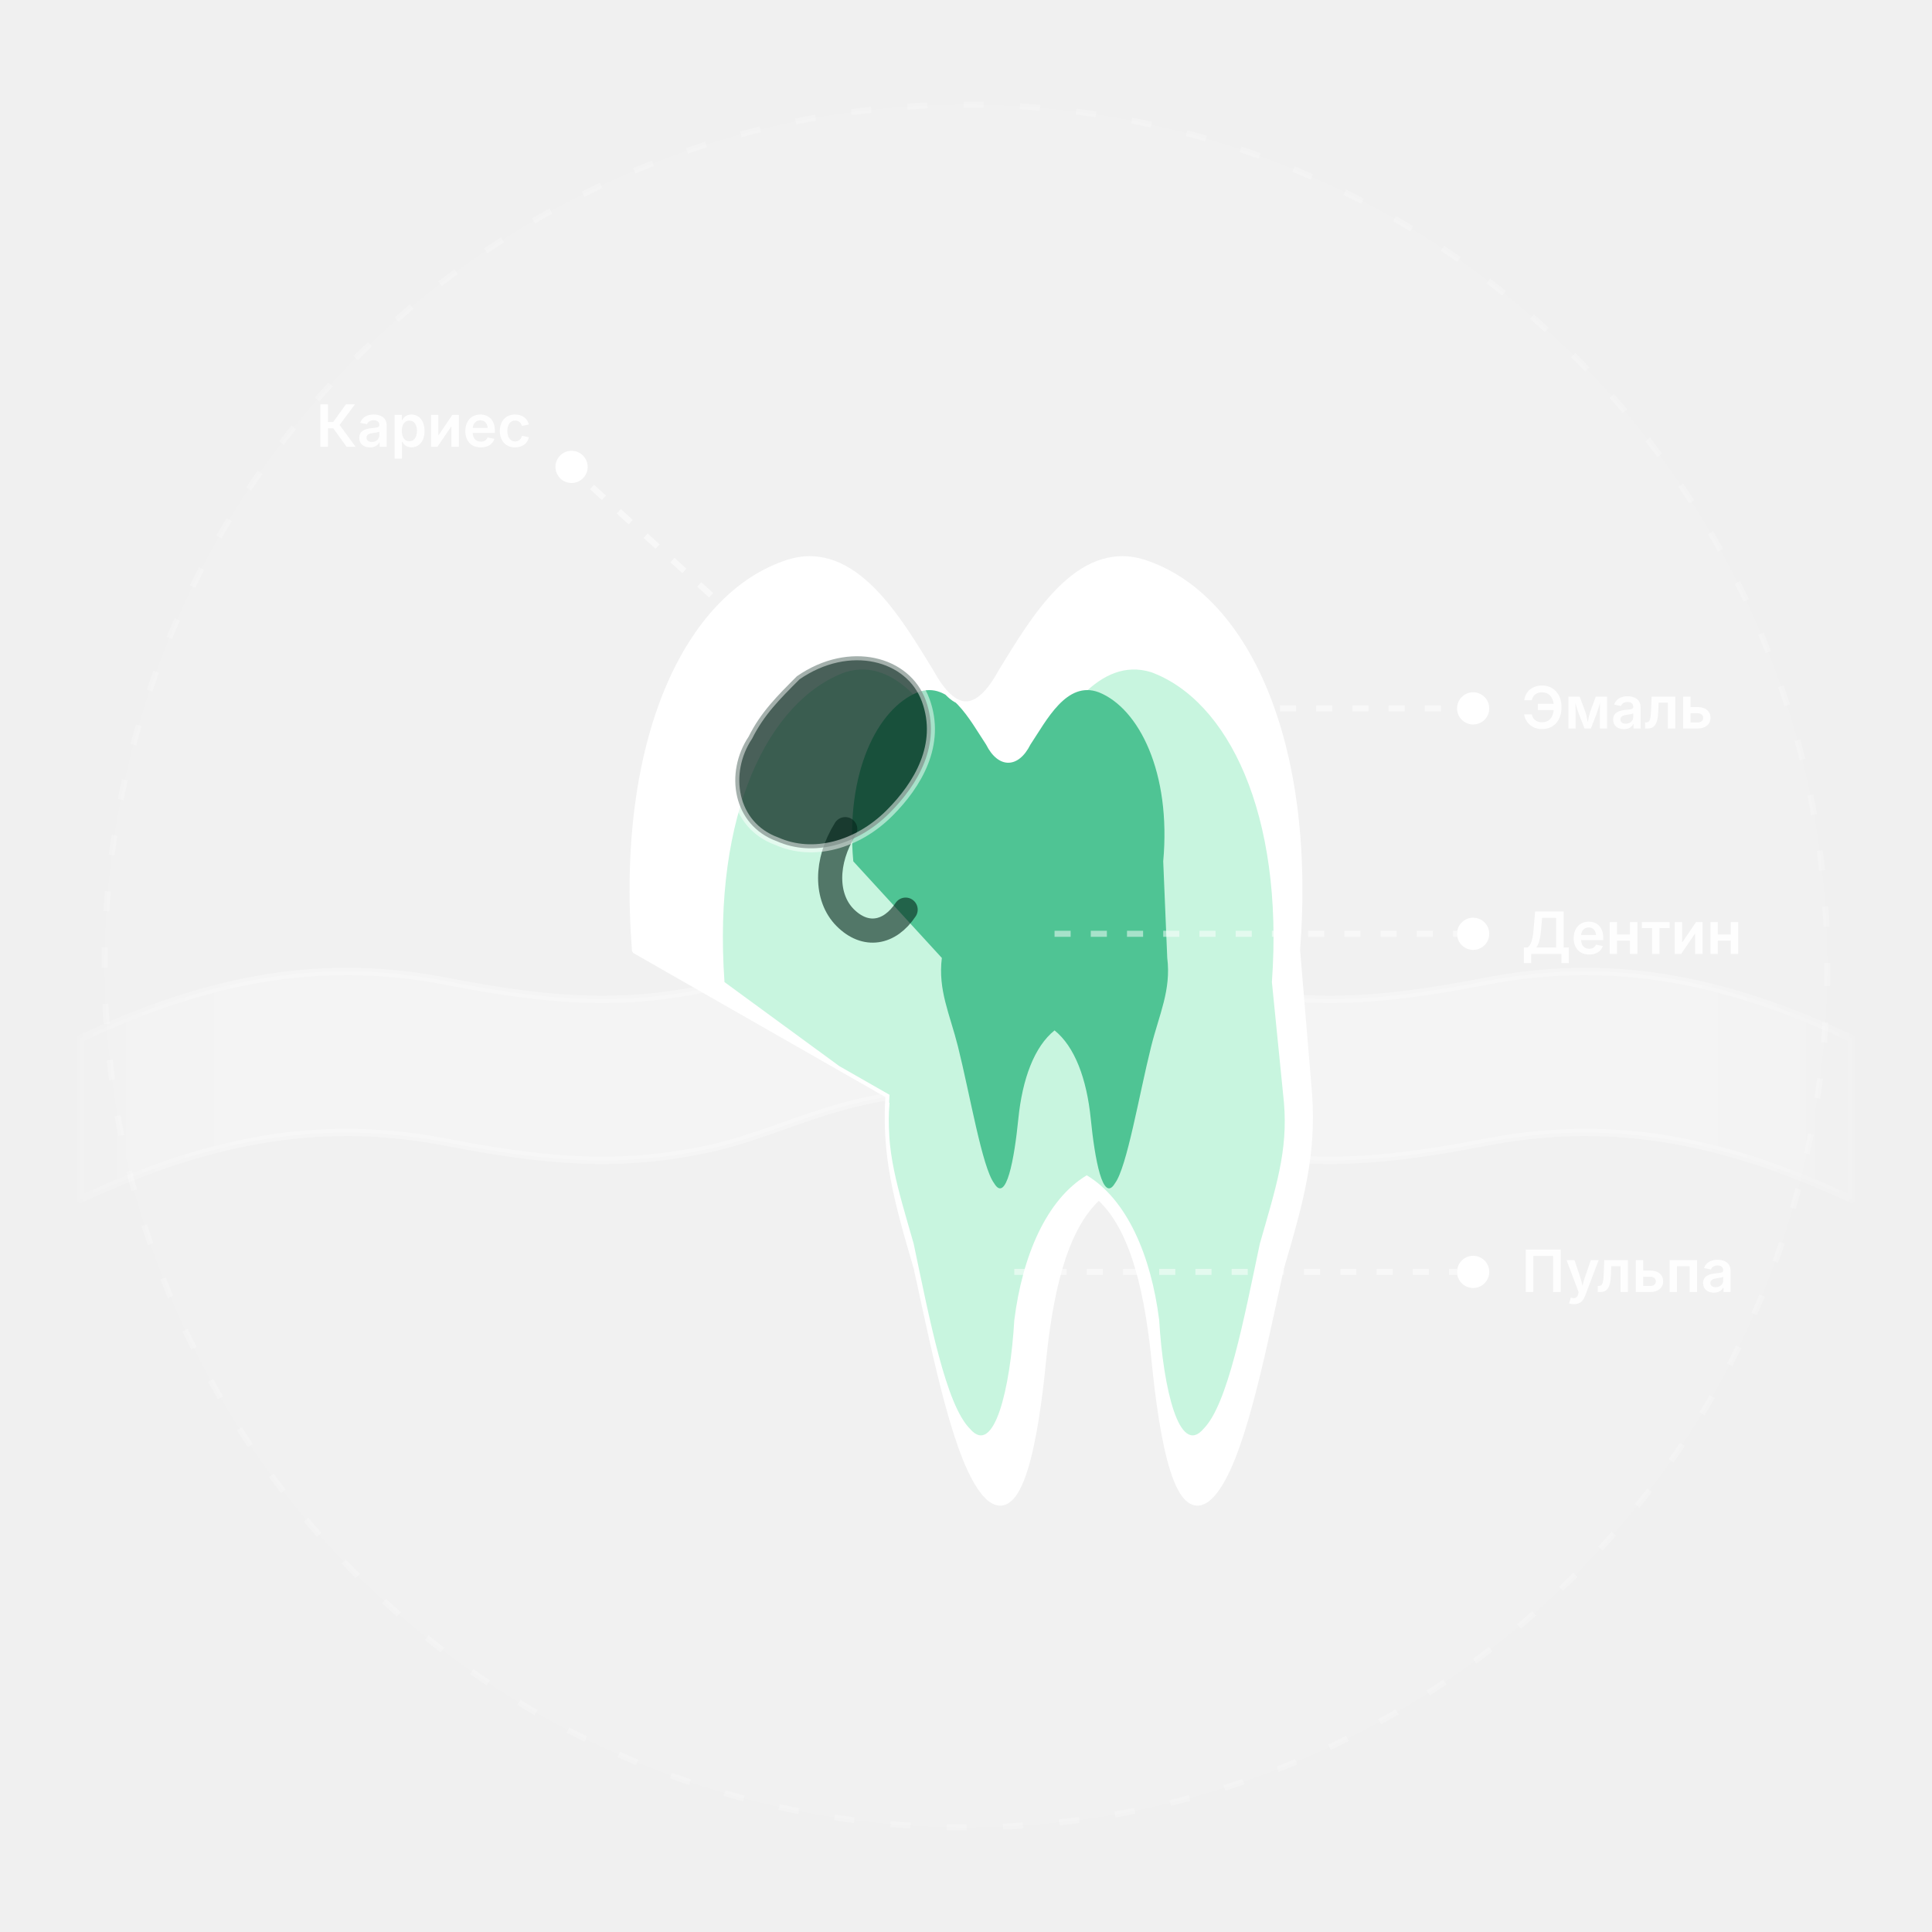
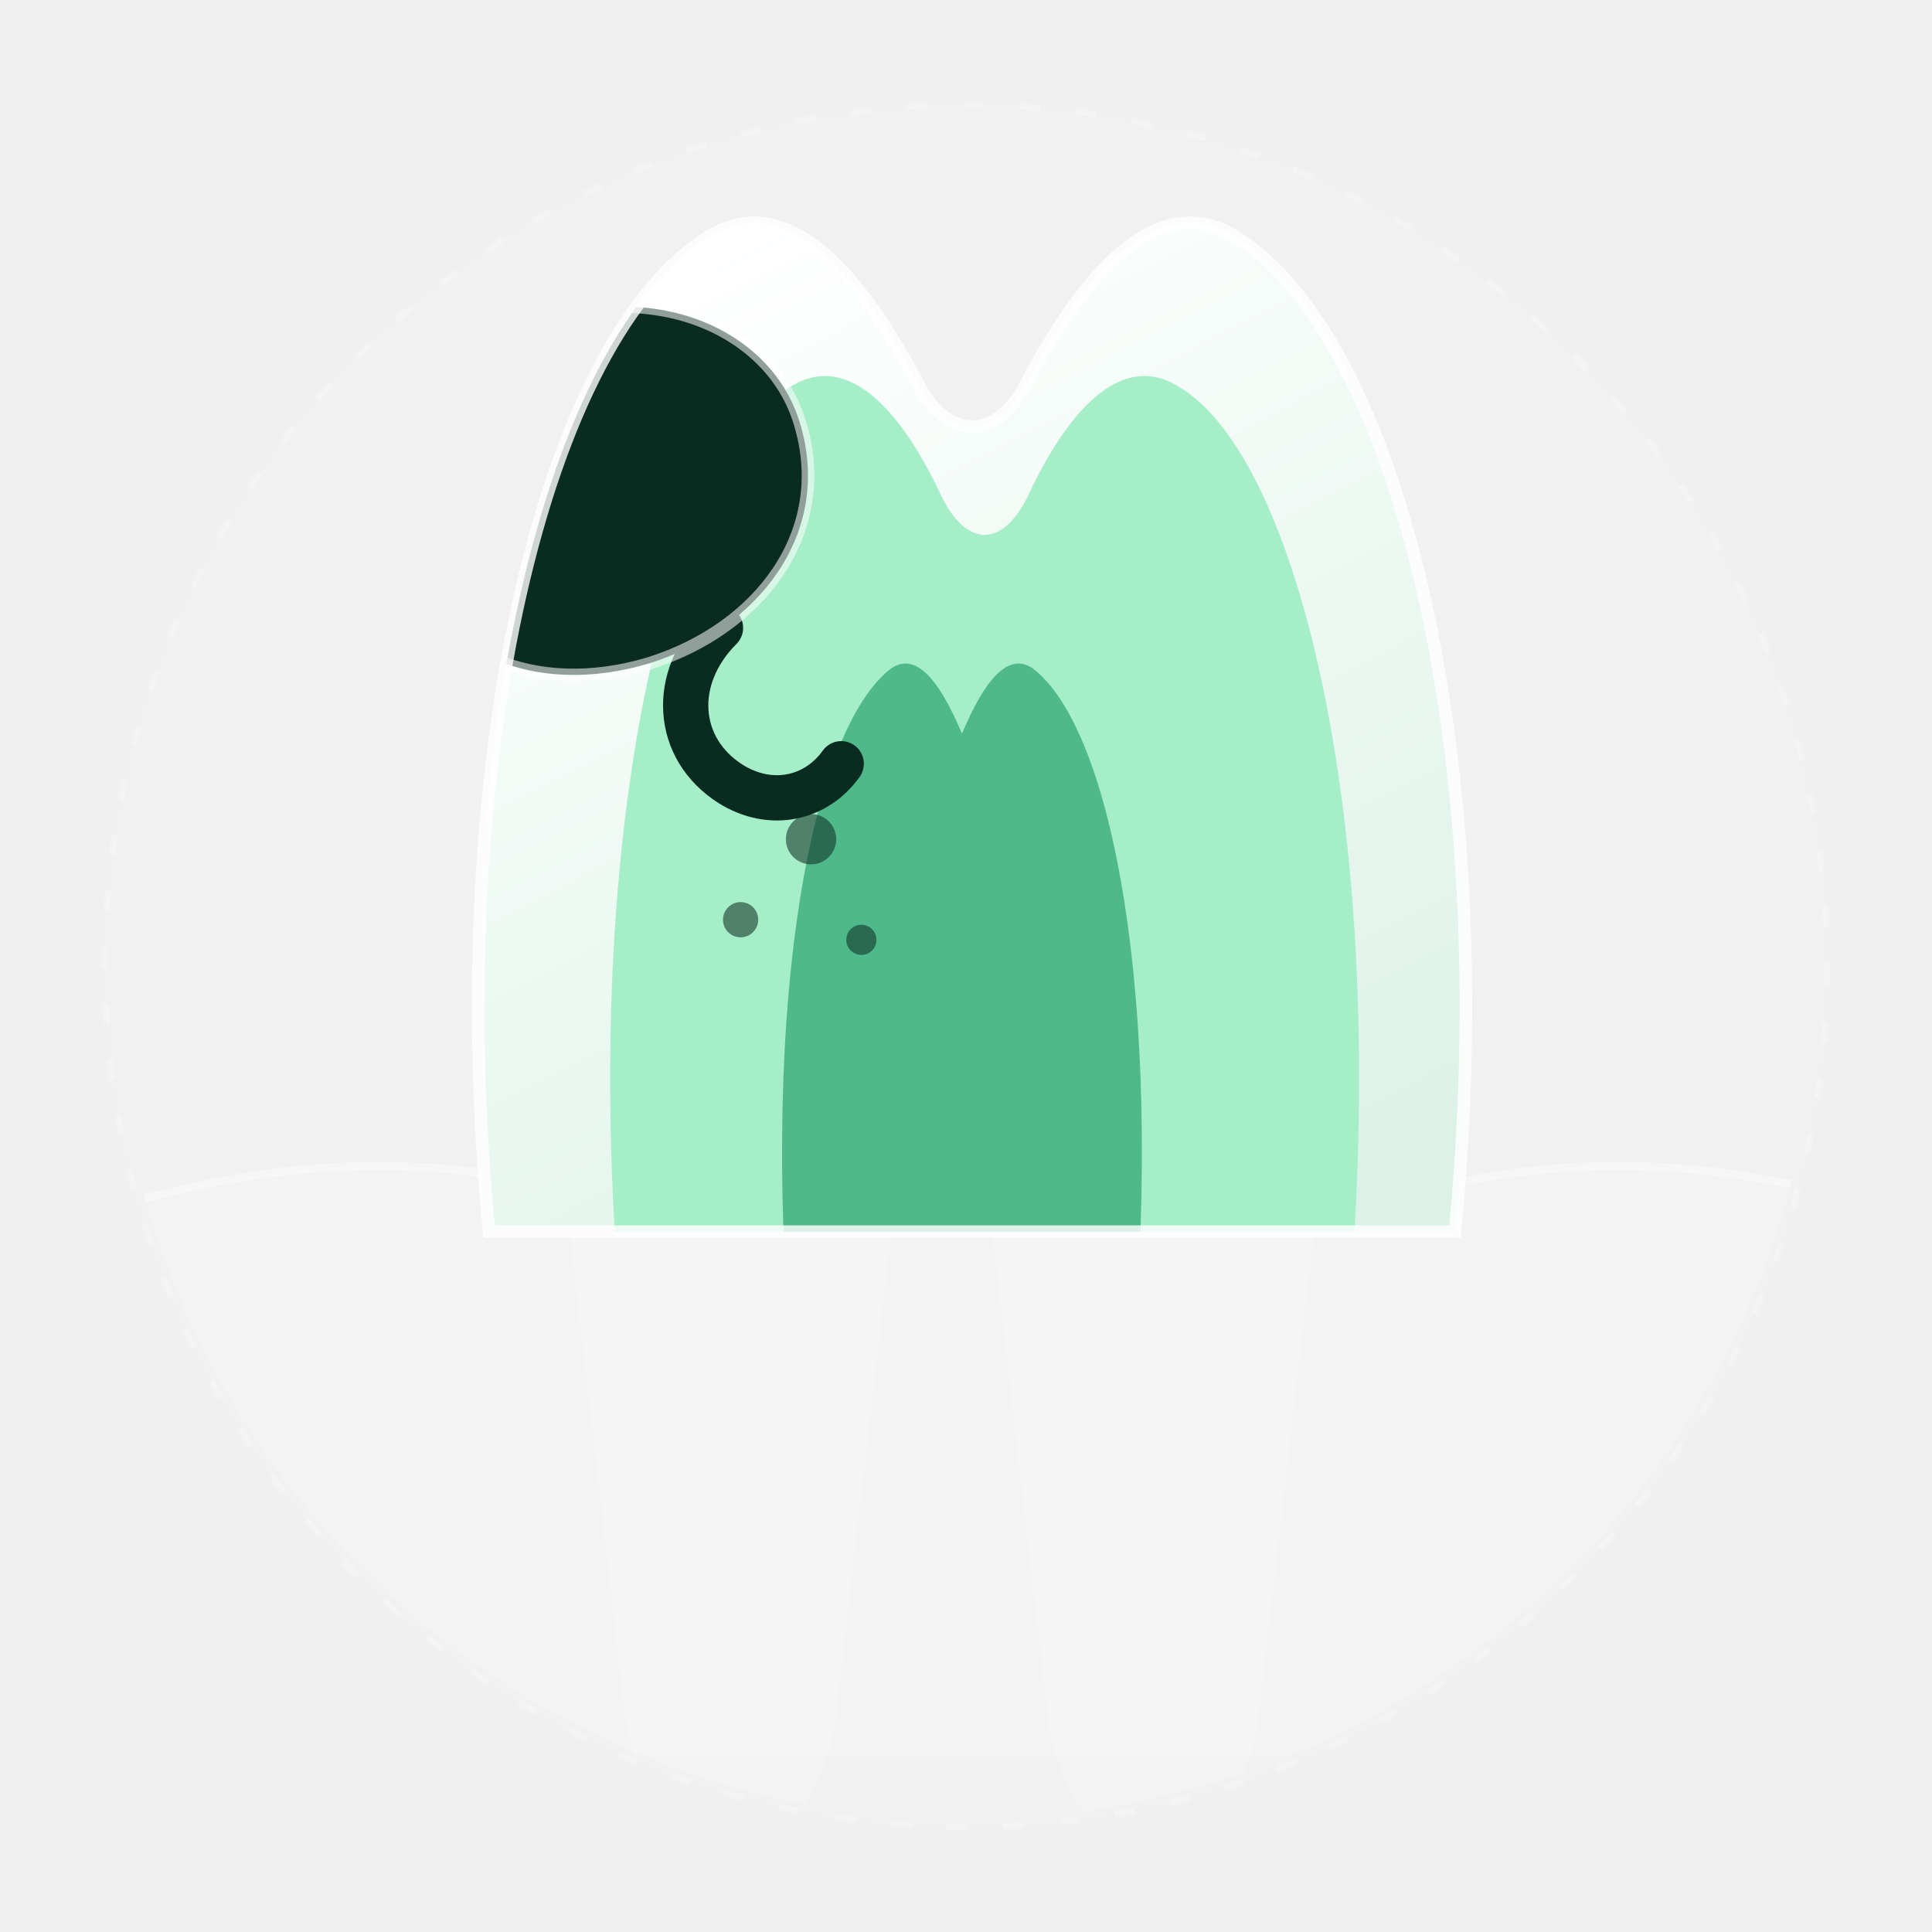
<svg xmlns="http://www.w3.org/2000/svg" viewBox="0 0 480 480" role="img" aria-label="Разрез зуба: эмаль, дентин, пульпа и кариозная полость">
  <defs>
-     <linearGradient id="ca-fx" x1="0" y1="0" x2="1" y2="0">
-       <stop offset="0" stop-color="#000" />
-       <stop offset=".14" stop-color="#fff" />
-       <stop offset=".86" stop-color="#fff" />
-       <stop offset="1" stop-color="#000" />
+     <clipPath id="fit">
+       <circle cx="240" cy="240" r="212" />
+     </clipPath>
+     <path id="ca-crown" d="M150 306C141 212 161 128 194 108c17-10 32 12 41 29 6 12 16 12 22 0 9-17 24-39 41-29 33 20 53 104 44 198z" />
+     <clipPath id="ca-in">
+       <use href="#ca-crown" />
+     </clipPath>
+     <linearGradient id="ca-en" x1=".3" y1="0" x2=".8" y2="1">
+       <stop offset="0" stop-color="#fff" />
+       <stop offset="1" stop-color="#DCF2E7" />
    </linearGradient>
-     <mask id="ca-mx">
-       <rect width="480" height="480" fill="url(#ca-fx)" />
-     </mask>
-     <clipPath id="ca-clip">
-       <path d="M158 236c-4-52 13-88 38-96 16-5 27 14 35 27 6 11 12 11 18 0 8-13 19-32 35-27 25 8 42 44 38 96                l3 36c1 15-2 26-7 43-5 23-10 48-17 56-8 9-12-13-14-34-2-19-6-33-14-40-8 7-12 21-14 40-2 21-6 43-14 34-7-8-12-33-17-56-5-17-8-28-7-43z" />
-     </clipPath>
  </defs>
  <circle cx="240" cy="240" r="214" fill="#fff" opacity=".07" />
-   <circle cx="240" cy="240" r="214" fill="none" stroke="#fff" stroke-opacity=".18" stroke-width="1.5" stroke-dasharray="5 9" />
-   <g mask="url(#ca-mx)">
-     <path d="M20 258c34-16 62-20 92-14 26 5 44 6 66 1 20-5 32-14 62-14s42 9 62 14c22 5 40 4 66-1 30-6 58-2 92 14v40c-34-16-62-20-92-14-26 5-44 6-66 1-20-5-32-14-62-14s-42 9-62 14c-22 5-40 4-66-1-30-6-58-2-92 14z" fill="#fff" fill-opacity=".22" stroke="#fff" stroke-opacity=".3" stroke-width="1.8" stroke-linejoin="round" />
+   <g clip-path="url(#fit)">
+     <path d="M10 306c44-16 82-20 120-13 28 5 48 6 66 1 20-5 32-15 52-15s32 10 52 15c18 5 38 4 66-1 38-7 76-3 120 13v130H10z" fill="#fff" fill-opacity=".16" />
+     <path d="M10 306c44-16 82-20 120-13 28 5 48 6 66 1 20-5 32-15 52-15s32 10 52 15c18 5 38 4 66-1 38-7 76-3 120 13" fill="none" stroke="#fff" stroke-opacity=".34" stroke-width="2" />
+     <g transform="translate(234,306) scale(1.25) translate(-240,-306)">
+       <g fill="#fff" fill-opacity=".13">
+         <path d="M166 306h64l-11 96c-2 17-12 28-21 28s-19-11-21-28z" />
+         <path d="M250 306h64l-11 96c-2 17-12 28-21 28s-19-11-21-28z" />
+       </g>
+       <use href="#ca-crown" fill="url(#ca-en)" />
+       <g clip-path="url(#ca-in)">
+         <path d="M176 320C168 226 186 152 210 138c13-8 24 9 30 22 5 10 12 10 17 0 6-13 17-30 30-22 24 14 42 88 34 182z" fill="#A6EEC8" />
+         <path d="M210 330c-6-70 4-124 20-136 6-4 11 6 14 13 3-7 8-17 14-13 16 12 26 66 20 136z" fill="#4FB98C" />
+         <path d="M226 300v120M254 300v120" stroke="#4FB98C" stroke-width="11" stroke-linecap="round" />
+         <path d="M150 130c26-16 56-6 62 16 6 21-8 40-30 47-23 7-44-2-49-22-4-17 2-32 17-41z" fill="#0A2B20" />
+         <path d="M196 186c-10 10-9 24 2 31 8 5 17 3 22-4" fill="none" stroke="#0A2B20" stroke-width="9" stroke-linecap="round" />
+         <g fill="#0A2B20" fill-opacity=".55">
+           <circle cx="214" cy="228" r="5" />
+           <circle cx="200" cy="244" r="3.5" />
+           <circle cx="224" cy="248" r="3" />
+         </g>
+       </g>
+       <path d="M150 130c26-16 56-6 62 16 6 21-8 40-30 47-23 7-44-2-49-22" fill="none" stroke="#fff" stroke-opacity=".55" stroke-width="2.5" clip-path="url(#ca-in)" />
+       <use href="#ca-crown" fill="none" stroke="#fff" stroke-opacity=".8" stroke-width="2.5" />
+     </g>
  </g>
-   <path d="M158 236c-4-52 13-88 38-96 16-5 27 14 35 27 6 11 12 11 18 0 8-13 19-32 35-27 25 8 42 44 38 96            l3 36c1 15-2 26-7 43-5 23-10 48-17 56-8 9-12-13-14-34-2-19-6-33-14-40-8 7-12 21-14 40-2 21-6 43-14 34-7-8-12-33-17-56-5-17-8-28-7-43z" fill="#fff" stroke="#fff" stroke-width="2" stroke-linejoin="round" />
-   <g clip-path="url(#ca-clip)">
-     <path d="M180 244c-3-42 11-70 30-77 13-4 22 11 28 21 5 9 15 9 20 0 6-10 15-25 28-21 19 7 33 35 30 77              l3 30c1 12-2 21-6 35-4 19-8 40-14 46-6 7-10-10-11-27-2-16-8-30-18-36-10 6-16 20-18 36-1 17-5 34-11 27-6-6-10-27-14-46-4-14-7-23-6-35z" fill="#C8F5DF" />
-     <path d="M212 214c-2-22 6-38 16-42 8-3 13 7 17 13 3 6 8 6 11 0 4-6 9-16 17-13 10 4 18 20 16 42              l1 24c1 8-2 14-4 22-3 12-6 30-9 34-3 5-5-6-6-16-1-10-4-18-9-22-5 4-8 12-9 22-1 10-3 21-6 16-3-4-6-22-9-34-2-8-5-14-4-22z" fill="#4FC494" />
-     <path d="M198 168c13-9 28-5 32 6 4 11-2 21-9 28-8 8-19 11-28 7-11-4-13-17-7-26 3-6 7-10 12-15z" fill="#04231A" fill-opacity=".72" />
-     <path d="M210 206c-5 8-5 17 0 22 5 5 11 4 15-2" fill="none" stroke="#04231A" stroke-opacity=".6" stroke-width="6" stroke-linecap="round" />
-   </g>
-   <path d="M198 168c13-9 28-5 32 6 4 11-2 21-9 28-8 8-19 11-28 7-11-4-13-17-7-26 3-6 7-10 12-15z" fill="none" stroke="#fff" stroke-opacity=".5" stroke-width="2" />
-   <g stroke="#fff" stroke-opacity=".5" stroke-width="1.5" fill="none" stroke-dasharray="4 5">
-     <path d="M190 160l-44-40" />
-     <path d="M318 176h44" />
-     <path d="M262 232h100" />
-     <path d="M252 316h110" />
-   </g>
-   <g fill="#fff">
-     <circle cx="142" cy="116" r="4" />
-     <circle cx="366" cy="176" r="4" />
-     <circle cx="366" cy="232" r="4" />
-     <circle cx="366" cy="316" r="4" />
-   </g>
-   <g fill="#fff" fill-opacity=".92" font-family="system-ui,-apple-system,'Segoe UI',sans-serif" font-size="14.5" font-weight="600">
-     <text x="132" y="111" text-anchor="end">Кариес</text>
-     <text x="378" y="181">Эмаль</text>
-     <text x="378" y="237">Дентин</text>
-     <text x="378" y="321">Пульпа</text>
-   </g>
+   <circle cx="240" cy="240" r="214" fill="none" stroke="#fff" stroke-opacity=".22" stroke-width="1.5" stroke-dasharray="5 9" />
</svg>
